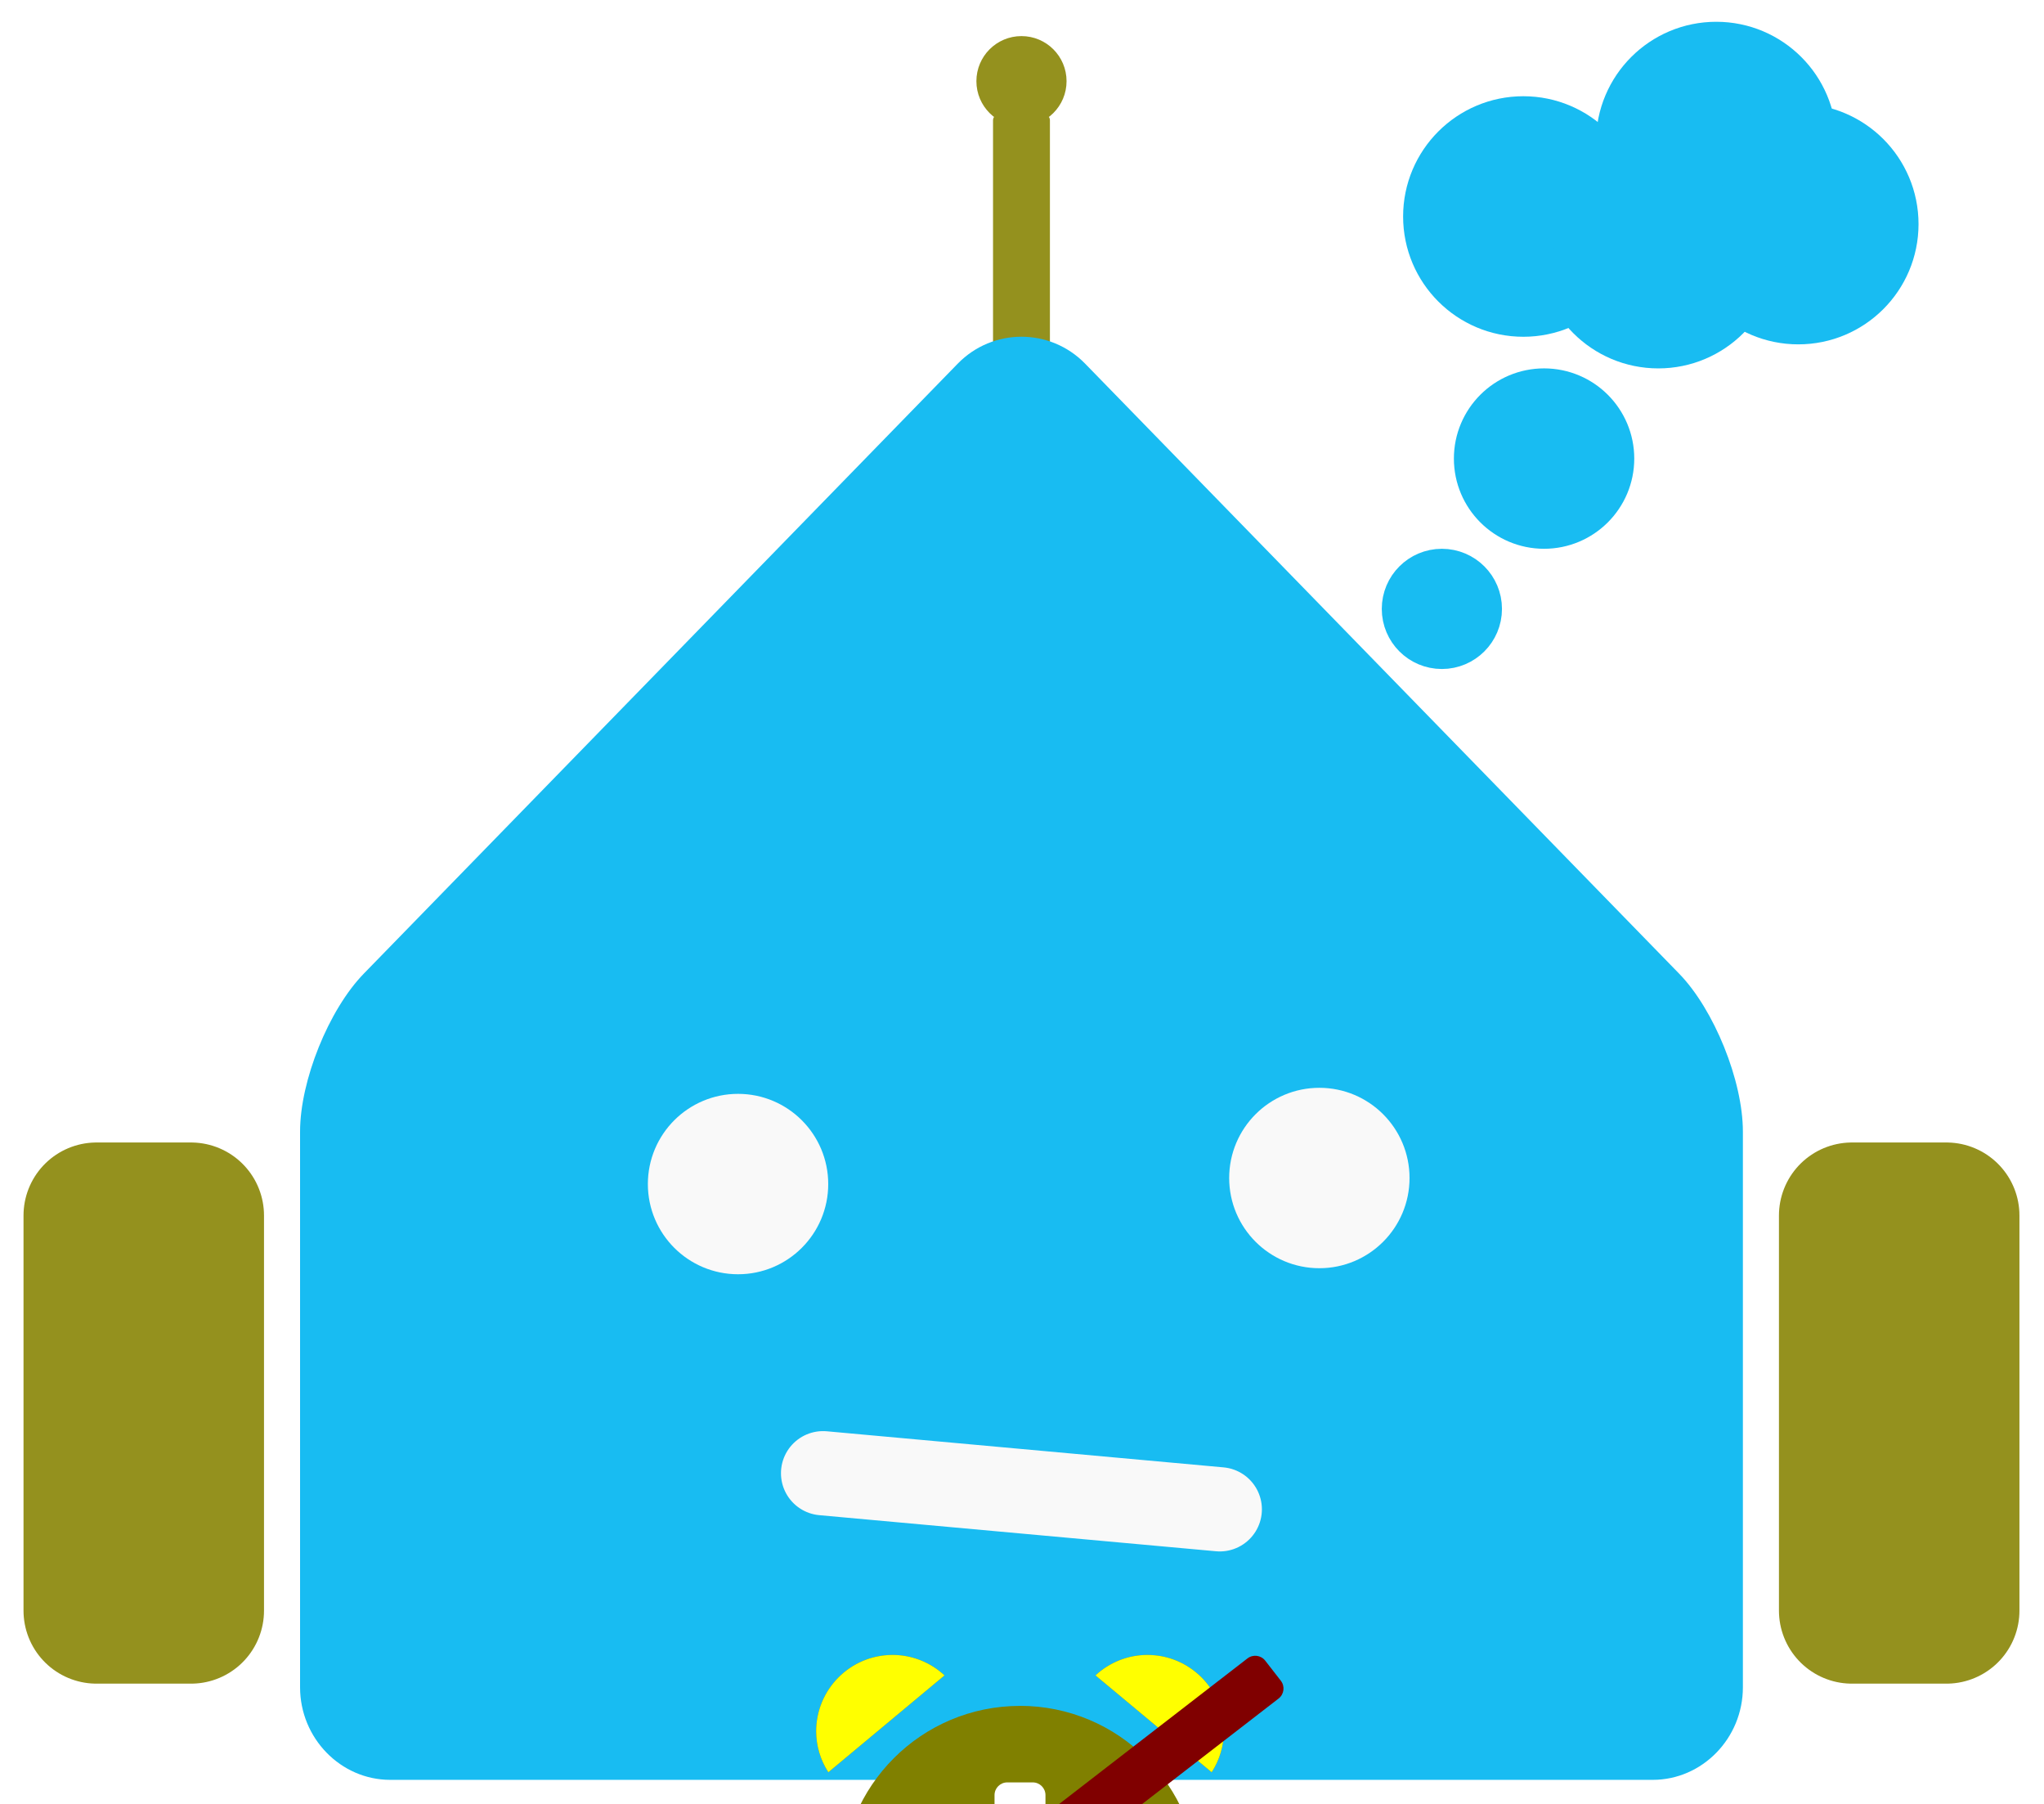
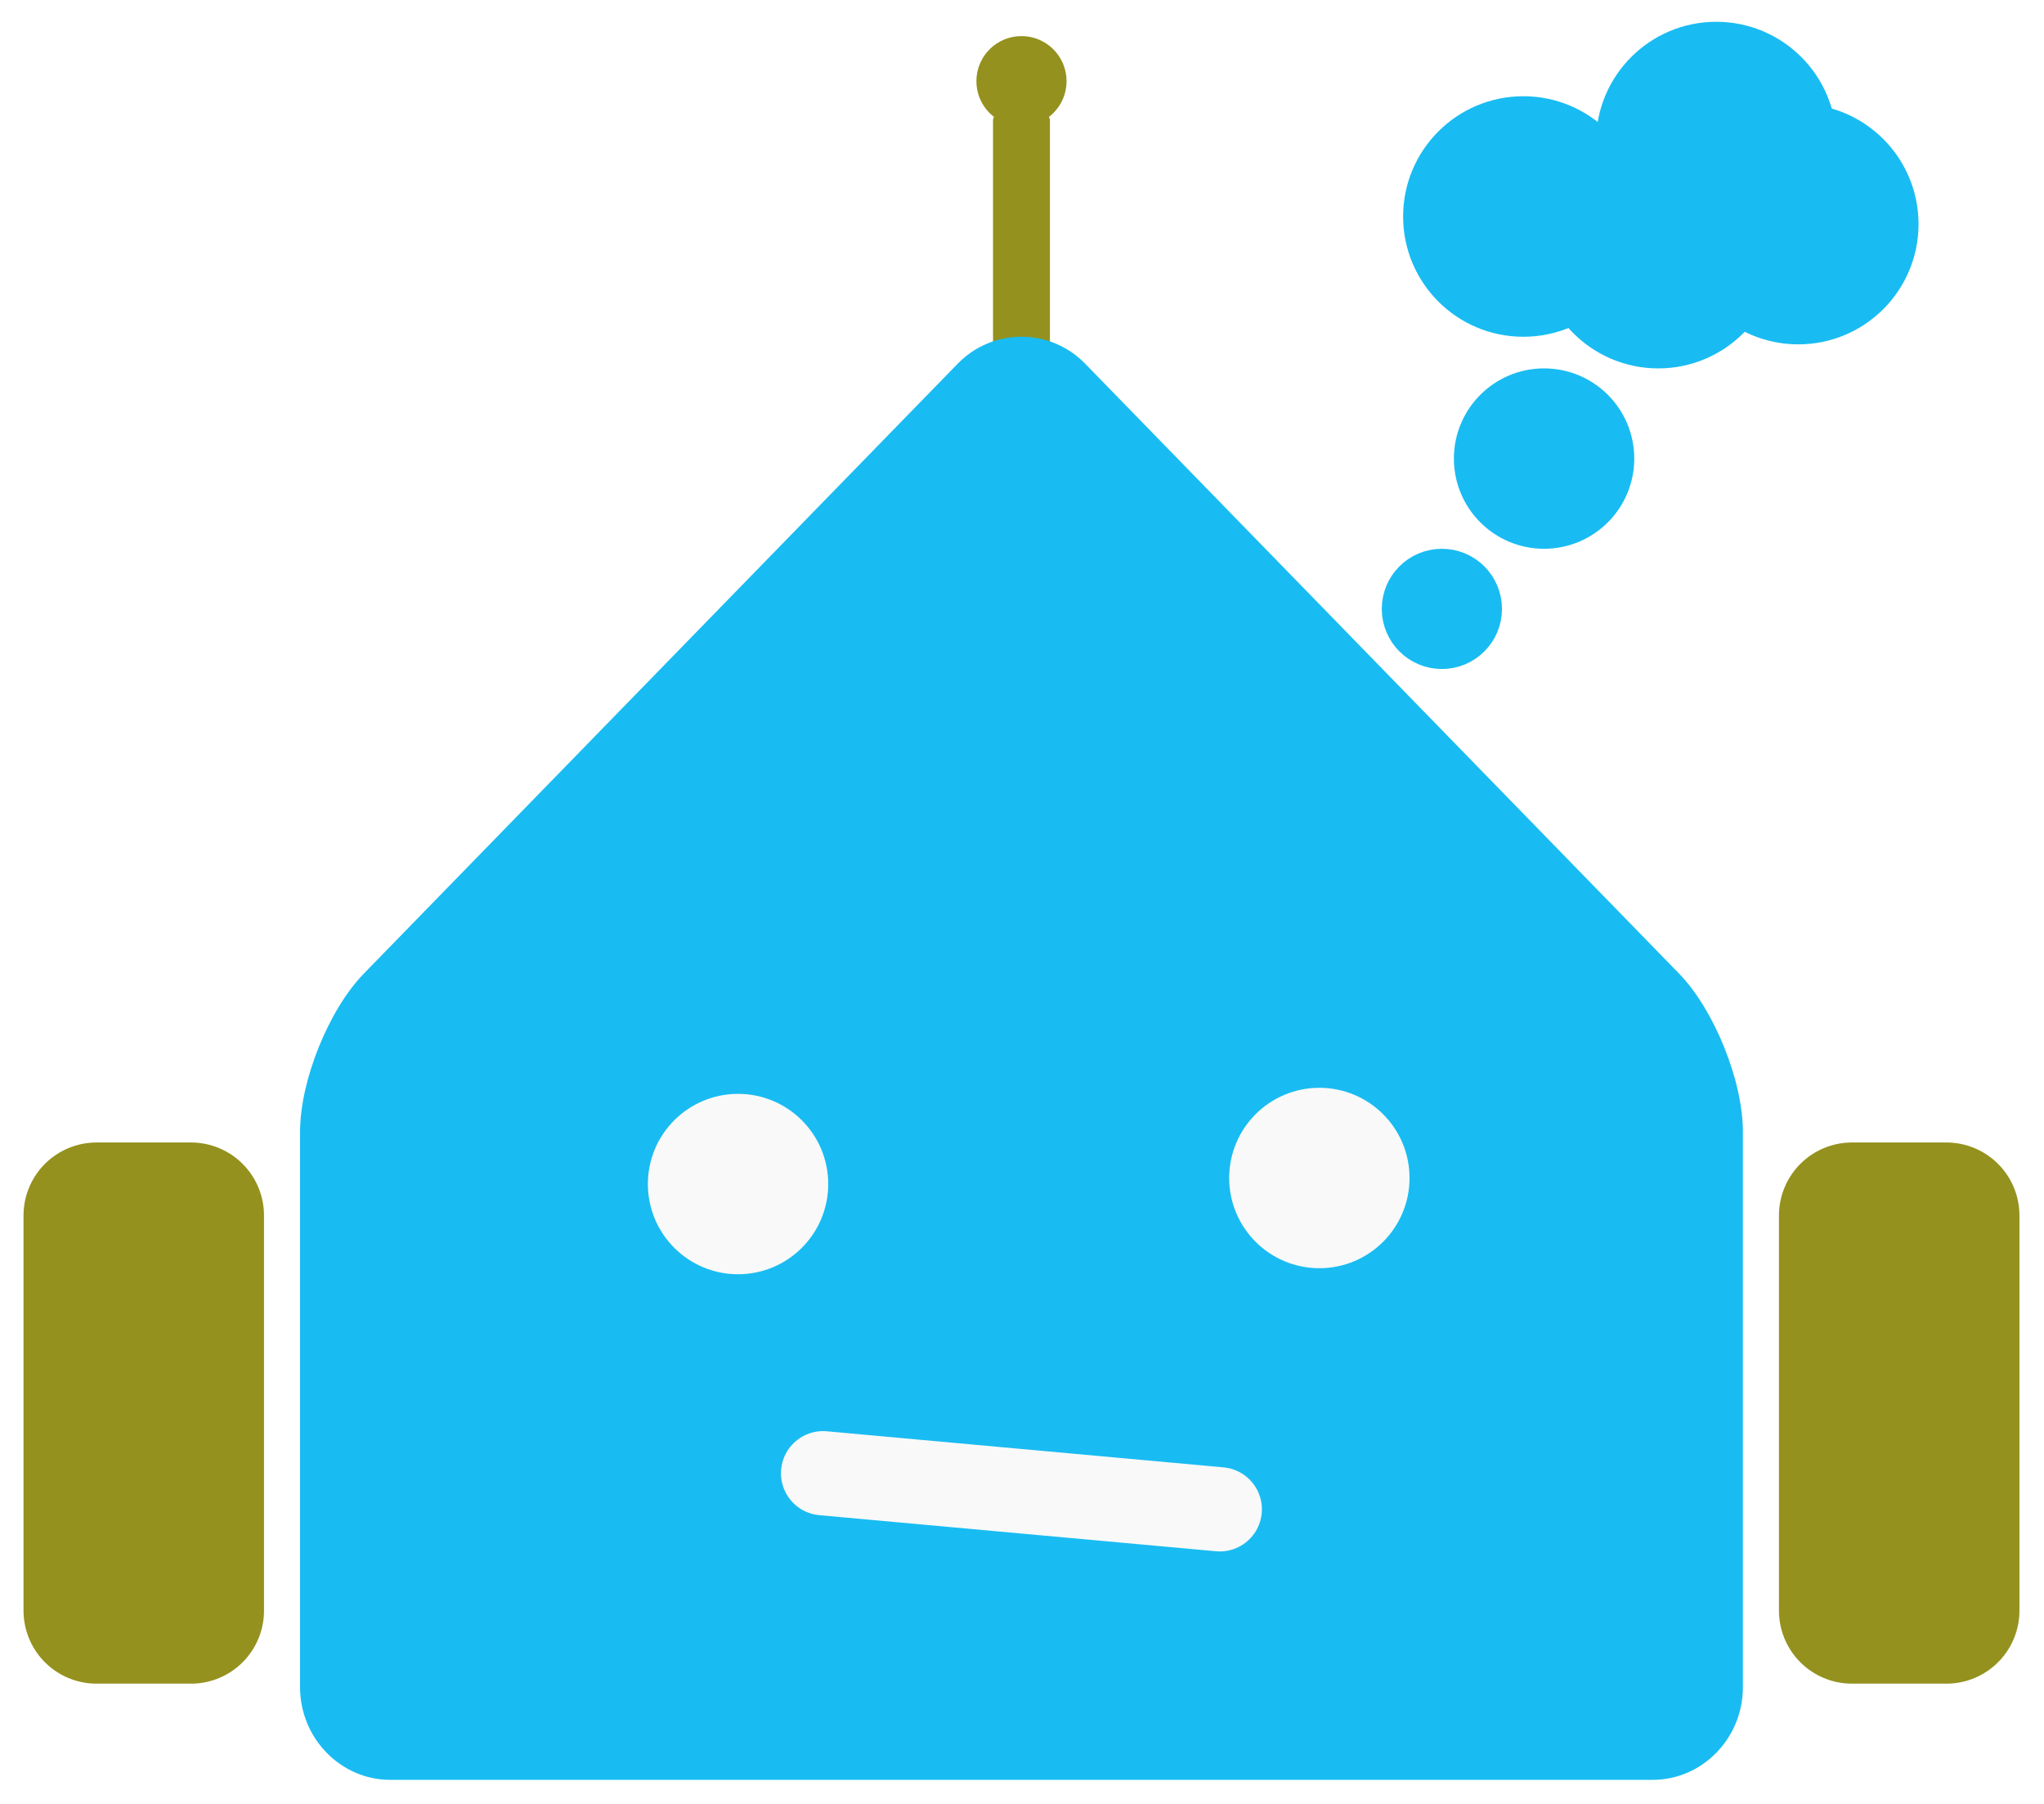
<svg xmlns="http://www.w3.org/2000/svg" width="170" height="150" viewBox="0 0 44.979 39.687" version="1.1" id="svg1" xml:space="preserve">
  <defs id="defs1" />
  <g id="layer18" style="display:none">
    <path d="M 43.918,13.975 C 43.648,7.062 38.061,1.477 31.151,1.208 30.891,1.198 30.677,1.406 30.678,1.666 l 0.005,1.383 c 8.11e-4,0.248 0.198,0.451 0.446,0.462 5.668,0.248 10.237,4.816 10.485,10.485 0.011,0.248 0.214,0.445 0.462,0.446 l 1.383,0.005 c 0.26,8.12e-4 0.469,-0.213 0.458,-0.473 z M 33.538,11.587 c -0.717,-0.717 -1.878,-0.717 -2.595,0 -0.717,0.717 -0.717,1.878 0,2.595 0.717,0.717 1.878,0.717 2.595,2e-6 0.717,-0.717 0.717,-1.878 0,-2.595 z m 5.803,2.414 C 39.071,9.598 35.522,6.054 31.124,5.784 30.861,5.768 30.642,5.978 30.644,6.242 l 0.009,1.387 c 0.002,0.242 0.189,0.446 0.431,0.463 3.173,0.231 5.72,2.784 5.949,5.949 0.018,0.241 0.221,0.429 0.463,0.431 l 1.387,0.009 c 0.264,0.002 0.474,-0.218 0.458,-0.481 z" id="path1-4" style="fill:#ff0000;stroke-width:0.029" />
  </g>
  <g id="layer19" style="display:none">
    <path d="M 42.449,3.114 C 40.704,1.369 38.858,0.953 36.695,1.341 36.302,1.411 36.035,1.778 36.089,2.173 l 0.228,1.659 c 0.055,0.399 0.418,0.681 0.818,0.637 1.234,-0.138 2.036,-0.127 2.891,0.728 C 40.699,5.87 41.098,7.135 40.446,7.788 39.953,8.281 39.292,8.127 38.255,7.835 37.046,7.495 35.481,7.01 34.128,8.362 l -0.214,0.214 c -0.29,0.29 -0.29,0.76 0,1.05 l 1.585,1.585 c 0.29,0.29 0.76,0.29 1.05,0 l 0.126,-0.126 c 0.937,-0.937 3.716,1.763 6.253,-0.773 1.91,-1.91 1.378,-5.341 -0.479,-7.197 z m -8.387,7.949 c -0.835,-0.835 -2.195,-0.835 -3.03,-2e-6 -0.835,0.835 -0.835,2.195 2.2e-5,3.03 0.835,0.835 2.195,0.835 3.03,-10e-7 0.835,-0.835 0.835,-2.195 -2.2e-5,-3.03 z" id="path1-6" style="fill:#ff0000;stroke-width:0.031" />
  </g>
  <g id="layer20" style="display:inline">
    <ellipse style="display:inline;fill:#18bcf2;fill-opacity:1;stroke:#18bcf2;stroke-width:0.841;stroke-linecap:round;stroke-linejoin:round;stroke-miterlimit:0;stroke-dasharray:none;stroke-dashoffset:14.697;stroke-opacity:1" id="ellipse15-1" cx="31.729" cy="13.396" rx="0.902" ry="0.902" />
    <ellipse style="display:inline;fill:#18bcf2;fill-opacity:1;stroke:#18bcf2;stroke-width:1.261;stroke-linecap:round;stroke-linejoin:round;stroke-miterlimit:0;stroke-dasharray:none;stroke-dashoffset:14.697;stroke-opacity:1" id="ellipse15-1-9" cx="33.978" cy="10.089" rx="1.354" ry="1.354" />
    <ellipse style="display:inline;fill:#18bcf2;fill-opacity:1;stroke:#18bcf2;stroke-width:1.682;stroke-linecap:round;stroke-linejoin:round;stroke-miterlimit:0;stroke-dasharray:none;stroke-dashoffset:14.697;stroke-opacity:1" id="ellipse15-1-9-1" cx="36.492" cy="5.459" rx="1.805" ry="1.805" />
    <ellipse style="display:inline;fill:#18bcf2;fill-opacity:1;stroke:#18bcf2;stroke-width:1.682;stroke-linecap:round;stroke-linejoin:round;stroke-miterlimit:0;stroke-dasharray:none;stroke-dashoffset:14.697;stroke-opacity:1" id="ellipse15-1-9-1-3" cx="39.572" cy="4.93" rx="1.805" ry="1.805" />
    <ellipse style="display:inline;fill:#18bcf2;fill-opacity:1;stroke:#18bcf2;stroke-width:1.682;stroke-linecap:round;stroke-linejoin:round;stroke-miterlimit:0;stroke-dasharray:none;stroke-dashoffset:14.697;stroke-opacity:1" id="ellipse15-1-9-1-1" cx="37.767" cy="3.125" rx="1.805" ry="1.805" />
    <ellipse style="display:inline;fill:#18bcf2;fill-opacity:1;stroke:#18bcf2;stroke-width:1.682;stroke-linecap:round;stroke-linejoin:round;stroke-miterlimit:0;stroke-dasharray:none;stroke-dashoffset:14.697;stroke-opacity:1" id="ellipse15-1-9-1-36" cx="33.522" cy="4.763" rx="1.805" ry="1.805" />
  </g>
  <g id="layer1" style="display:inline">
    <g id="layer9" style="display:inline">
      <path id="path7-7" style="display:inline;fill:#94911e;fill-opacity:1;stroke:#94911e;stroke-width:0.264;stroke-linecap:square;stroke-linejoin:round;stroke-miterlimit:0;stroke-opacity:1" d="m 23.338,1.786 c 0,0.475 -0.385,0.86 -0.86,0.86 -0.475,-10e-8 -0.86,-0.385 -0.86,-0.86 0,-0.475 0.385,-0.86 0.86,-0.86 0.475,1.5e-7 0.86,0.385 0.86,0.86 z M 21.984,2.646 h 0.988 v 4.957 H 21.984 Z" />
      <rect style="fill:none;fill-opacity:1;stroke:#94911e;stroke-width:3.213;stroke-linecap:round;stroke-linejoin:round;stroke-miterlimit:0;stroke-dasharray:none;stroke-opacity:1" id="rect7-2" width="2.079" height="8.693" x="40.753" y="26.742" />
      <rect style="fill:none;fill-opacity:1;stroke:#94911e;stroke-width:3.213;stroke-linecap:round;stroke-linejoin:round;stroke-miterlimit:0;stroke-dasharray:none;stroke-opacity:1" id="rect7" width="2.079" height="8.693" x="2.124" y="26.742" />
    </g>
    <path d="m 38.353,37.121 c 0,1.121 -0.893,2.037 -1.984,2.037 H 8.587 c -1.091,0 -1.984,-0.917 -1.984,-2.037 V 24.897 c 0,-1.121 0.631,-2.685 1.404,-3.478 L 21.074,8.002 c 0.771,-0.792 2.035,-0.792 2.806,0 L 36.949,21.42 c 0.771,0.792 1.404,2.358 1.404,3.478 v 12.224 z" fill="#f2f4f9" id="path5" style="display:none;fill:#666666;fill-opacity:1;stroke-width:0.134" />
    <path d="m 38.353,37.121 c 0,1.121 -0.893,2.037 -1.984,2.037 H 8.587 c -1.091,0 -1.984,-0.917 -1.984,-2.037 V 24.897 c 0,-1.121 0.631,-2.685 1.404,-3.478 L 21.074,8.002 c 0.771,-0.792 2.035,-0.792 2.806,0 L 36.949,21.42 c 0.771,0.792 1.404,2.358 1.404,3.478 v 12.224 z" fill="#f2f4f9" id="path5-4" style="display:none;fill:#ff0000;fill-opacity:1;stroke-width:0.134" />
    <path d="m 38.353,37.121 c 0,1.121 -0.893,2.037 -1.984,2.037 H 8.587 c -1.091,0 -1.984,-0.917 -1.984,-2.037 V 24.897 c 0,-1.121 0.631,-2.685 1.404,-3.478 L 21.074,8.002 c 0.771,-0.792 2.035,-0.792 2.806,0 L 36.949,21.42 c 0.771,0.792 1.404,2.358 1.404,3.478 v 12.224 z" fill="#f2f4f9" id="path4" style="display:none;fill:#d45500;fill-opacity:1;stroke-width:0.134" />
    <path d="m 38.353,37.121 c 0,1.121 -0.893,2.037 -1.984,2.037 H 8.587 c -1.091,0 -1.984,-0.917 -1.984,-2.037 V 24.897 c 0,-1.121 0.631,-2.685 1.404,-3.478 L 21.074,8.002 c 0.771,-0.792 2.035,-0.792 2.806,0 L 36.949,21.42 c 0.771,0.792 1.404,2.358 1.404,3.478 v 12.224 z" fill="#f2f4f9" id="path3" style="display:inline;fill:#18bcf2;fill-opacity:1;stroke-width:0.134" />
    <path d="m 38.353,37.121 c 0,1.121 -0.893,2.037 -1.984,2.037 H 8.587 c -1.091,0 -1.984,-0.917 -1.984,-2.037 v -12.224 c 0,-1.121 0.631,-2.685 1.404,-3.478 L 21.074,8.002 c 0.771,-0.792 2.035,-0.792 2.806,0 L 36.949,21.42 c 0.771,0.792 1.404,2.358 1.404,3.478 V 37.122 Z" fill="#f2f4f9" id="path1" style="display:none;fill:#800000;fill-opacity:1;stroke-width:0.134" />
    <path d="m 38.353,37.121 c 0,1.121 -0.893,2.037 -1.984,2.037 H 8.587 c -1.091,0 -1.984,-0.917 -1.984,-2.037 v -12.224 c 0,-1.121 0.631,-2.685 1.404,-3.478 L 21.074,8.002 c 0.771,-0.792 2.035,-0.792 2.806,0 L 36.949,21.42 c 0.771,0.792 1.404,2.358 1.404,3.478 V 37.122 Z" fill="#f2f4f9" id="path1-8" style="display:none;fill:#5f941e;fill-opacity:1;stroke-width:0.134" />
  </g>
-   <g id="layer17">
+   <g id="layer17" style="display:inline">
    <g id="g12" style="display:none">
      <ellipse style="display:inline;fill:#f9f9f9;fill-opacity:1;stroke:#f9f9f9;stroke-width:1.261;stroke-linecap:round;stroke-linejoin:round;stroke-miterlimit:0;stroke-dasharray:none;stroke-dashoffset:14.697;stroke-opacity:1" id="ellipse13" cx="16.241" cy="26.05" rx="1.354" ry="1.354" />
      <ellipse style="display:inline;fill:#f9f9f9;fill-opacity:1;stroke:#f9f9f9;stroke-width:1.261;stroke-linecap:round;stroke-linejoin:round;stroke-miterlimit:0;stroke-dasharray:none;stroke-dashoffset:14.697;stroke-opacity:1" id="ellipse12-6" cx="22.49" cy="26.05" rx="1.354" ry="1.354" />
      <ellipse style="display:inline;fill:#f9f9f9;fill-opacity:1;stroke:#f9f9f9;stroke-width:1.261;stroke-linecap:round;stroke-linejoin:round;stroke-miterlimit:0;stroke-dasharray:none;stroke-dashoffset:14.697;stroke-opacity:1" id="ellipse12" cx="29.033" cy="25.917" rx="1.354" ry="1.354" />
    </g>
    <g id="g15" style="display:inline">
      <ellipse style="display:inline;fill:#f9f9f9;fill-opacity:1;stroke:#f9f9f9;stroke-width:1.261;stroke-linecap:round;stroke-linejoin:round;stroke-miterlimit:0;stroke-dasharray:none;stroke-dashoffset:14.697;stroke-opacity:1" id="ellipse14" cx="16.241" cy="26.05" rx="1.354" ry="1.354" />
      <ellipse style="display:inline;fill:#f9f9f9;fill-opacity:1;stroke:#f9f9f9;stroke-width:1.261;stroke-linecap:round;stroke-linejoin:round;stroke-miterlimit:0;stroke-dasharray:none;stroke-dashoffset:14.697;stroke-opacity:1" id="ellipse1" cx="29.033" cy="25.917" rx="1.354" ry="1.354" />
    </g>
    <g id="g10" style="display:none">
      <path style="fill:none;fill-opacity:1;stroke:#f9f9f9;stroke-width:1.829;stroke-linecap:round;stroke-linejoin:round;stroke-miterlimit:0;stroke-dasharray:none;stroke-dashoffset:14.697;stroke-opacity:1" d="m 14.131,26.05 h 3.463" id="path10" />
      <ellipse style="display:inline;fill:#f9f9f9;fill-opacity:1;stroke:#f9f9f9;stroke-width:1.261;stroke-linecap:round;stroke-linejoin:round;stroke-miterlimit:0;stroke-dasharray:none;stroke-dashoffset:14.697;stroke-opacity:1" id="path11" cx="29.033" cy="25.917" rx="1.354" ry="1.354" />
    </g>
    <g id="layer3" style="display:none">
      <path style="fill:none;fill-opacity:1;stroke:#f9f9f9;stroke-width:1.829;stroke-linecap:round;stroke-linejoin:round;stroke-miterlimit:0;stroke-dasharray:none;stroke-dashoffset:14.697;stroke-opacity:1" d="m 27.361,26.05 h 3.463" id="path6-4" />
      <path style="fill:none;fill-opacity:1;stroke:#f9f9f9;stroke-width:1.829;stroke-linecap:round;stroke-linejoin:round;stroke-miterlimit:0;stroke-dasharray:none;stroke-dashoffset:14.697;stroke-opacity:1" d="m 14.131,26.05 h 3.463" id="path6" />
    </g>
  </g>
  <g id="layer13">
    <path style="display:none;fill:#f9f9f9;fill-opacity:1;stroke:#f9f9f9;stroke-width:1.853;stroke-linecap:round;stroke-linejoin:round;stroke-miterlimit:0;stroke-dasharray:none;stroke-dashoffset:14.697;stroke-opacity:1" d="m 26.843,31.354 c 0,0 -0.606,2.646 -4.365,2.646 -3.759,0 -4.365,-2.646 -4.365,-2.646 z" id="path15" />
    <path style="display:none;fill:none;fill-opacity:1;stroke:#f9f9f9;stroke-width:1.853;stroke-linecap:round;stroke-linejoin:round;stroke-miterlimit:0;stroke-dasharray:none;stroke-dashoffset:14.697;stroke-opacity:1" d="m 18.112,33.999 c 0,0 0.606,-2.646 4.365,-2.646 3.759,0 4.365,2.646 4.365,2.646" id="path8" />
    <path style="display:inline;fill:none;fill-opacity:1;stroke:#f9f9f9;stroke-width:1.853;stroke-linecap:round;stroke-linejoin:round;stroke-miterlimit:0;stroke-dasharray:none;stroke-dashoffset:14.697;stroke-opacity:1" d="m 18.112,32.412 8.73,0.794" id="path6-4-0" />
    <path style="display:none;fill:none;fill-opacity:1;stroke:#f9f9f9;stroke-width:1.853;stroke-linecap:round;stroke-linejoin:round;stroke-miterlimit:0;stroke-dasharray:none;stroke-dashoffset:14.697;stroke-opacity:1" d="m 18.112,31.354 c 0,0 0.606,2.646 4.365,2.646 3.759,0 4.365,-2.646 4.365,-2.646" id="path7" />
    <ellipse style="display:none;fill:#f9f9f9;fill-opacity:1;stroke:#f9f9f9;stroke-width:2.102;stroke-linecap:round;stroke-linejoin:round;stroke-miterlimit:0;stroke-dasharray:none;stroke-dashoffset:14.697;stroke-opacity:1" id="ellipse15" cx="22.478" cy="31.743" rx="2.256" ry="2.256" />
  </g>
-   <g id="layer2">
+   <g id="layer2" style="display:none">
    <path d="m 21.667,45.973 h -1.255 c -0.259,0 -0.388,0.312 -0.206,0.496 l 2.125,2.128 c 0.114,0.114 0.297,0.114 0.411,0 l 2.125,-2.128 c 0.183,-0.183 0.053,-0.496 -0.206,-0.496 h -1.255 c 0,0 -1.738,-0.001 -1.741,0 z" id="path1-61" style="display:inline;fill:#808000;stroke-width:0.012" />
-     <path d="m 22.252,47.553 h -0.414 c -0.085,0 -0.128,0.103 -0.068,0.164 l 0.701,0.702 c 0.037,0.037 0.098,0.037 0.136,0 l 0.701,-0.702 c 0.06,-0.06 0.018,-0.164 -0.068,-0.164 h -0.414 c 0,0 -0.573,-3.63e-4 -0.574,0 z" id="path1-61-5" style="display:inline;fill:#ffff00;stroke-width:0.004" />
+     <path d="m 22.252,47.024 h -0.414 c -0.085,0 -0.128,0.103 -0.068,0.164 l 0.701,0.702 c 0.037,0.037 0.098,0.037 0.136,0 l 0.701,-0.702 c 0.06,-0.06 0.018,-0.164 -0.068,-0.164 h -0.414 c 0,0 -0.573,-3.63e-4 -0.574,0 z" id="path1-61-5" style="display:inline;fill:#ffff00;stroke-width:0.004" />
    <path d="m 19.642,36.41 a 1.682,1.682 0 0 0 -1.682,1.682 1.661,1.661 0 0 0 0.268,0.898 l 2.556,-2.13 a 1.676,1.676 0 0 0 -1.142,-0.45 z m 5.607,0 a 1.676,1.676 0 0 0 -1.142,0.45 l 2.556,2.13 a 1.662,1.662 0 0 0 0.268,-0.898 1.682,1.682 0 0 0 -1.682,-1.682 z m -2.804,1.121 c -2.167,0 -3.925,1.757 -3.925,3.925 a 3.902,3.902 0 0 0 0.785,2.348 l -0.703,0.702 a 0.28,0.28 0 0 0 0,0.397 l 0.396,0.396 a 0.28,0.28 0 0 0 0.397,0 l 0.702,-0.703 a 3.904,3.904 0 0 0 4.696,0 l 0.703,0.702 a 0.28,0.28 0 0 0 0.396,0 l 0.397,-0.396 a 0.28,0.28 0 0 0 0,-0.397 l -0.703,-0.702 a 3.902,3.902 0 0 0 0.784,-2.348 c 0,-2.168 -1.757,-3.925 -3.925,-3.925 z m 1.577,5.108 -0.35,0.438 a 0.28,0.28 0 0 1 -0.394,0.044 l -1.13,-0.904 a 0.701,0.701 0 0 1 -0.263,-0.547 v -2.176 a 0.28,0.28 0 0 1 0.28,-0.28 h 0.561 a 0.28,0.28 0 0 1 0.28,0.28 v 1.973 l 0.972,0.778 a 0.28,0.28 0 0 1 0.044,0.394 z" id="path1-2" style="fill:#808000;stroke-width:0.018" />
    <path style="fill:#ffff00;stroke-width:0.018" d="m 19.642,36.41 a 1.682,1.682 0 0 0 -1.682,1.682 1.661,1.661 0 0 0 0.268,0.898 l 2.556,-2.13 a 1.676,1.676 0 0 0 -1.142,-0.45 z" id="path1-2-8" />
    <path style="fill:#ffff00;stroke-width:0.018" d="m 25.249,36.41 a 1.676,1.676 0 0 0 -1.142,0.45 l 2.556,2.13 a 1.662,1.662 0 0 0 0.268,-0.898 1.682,1.682 0 0 0 -1.682,-1.682 z" id="path2" />
    <path d="m 17.876,45.299 10.26,-7.93 c 0.122,-0.095 0.144,-0.27 0.049,-0.392 l -0.343,-0.441 c -0.095,-0.122 -0.27,-0.144 -0.392,-0.049 l -10.26,7.93 c -0.122,0.095 -0.144,0.27 -0.049,0.392 l 0.343,0.441 c 0.095,0.122 0.27,0.144 0.392,0.049 z" id="path1-9" style="fill:#800000;fill-opacity:1;stroke-width:0.017" />
  </g>
</svg>
